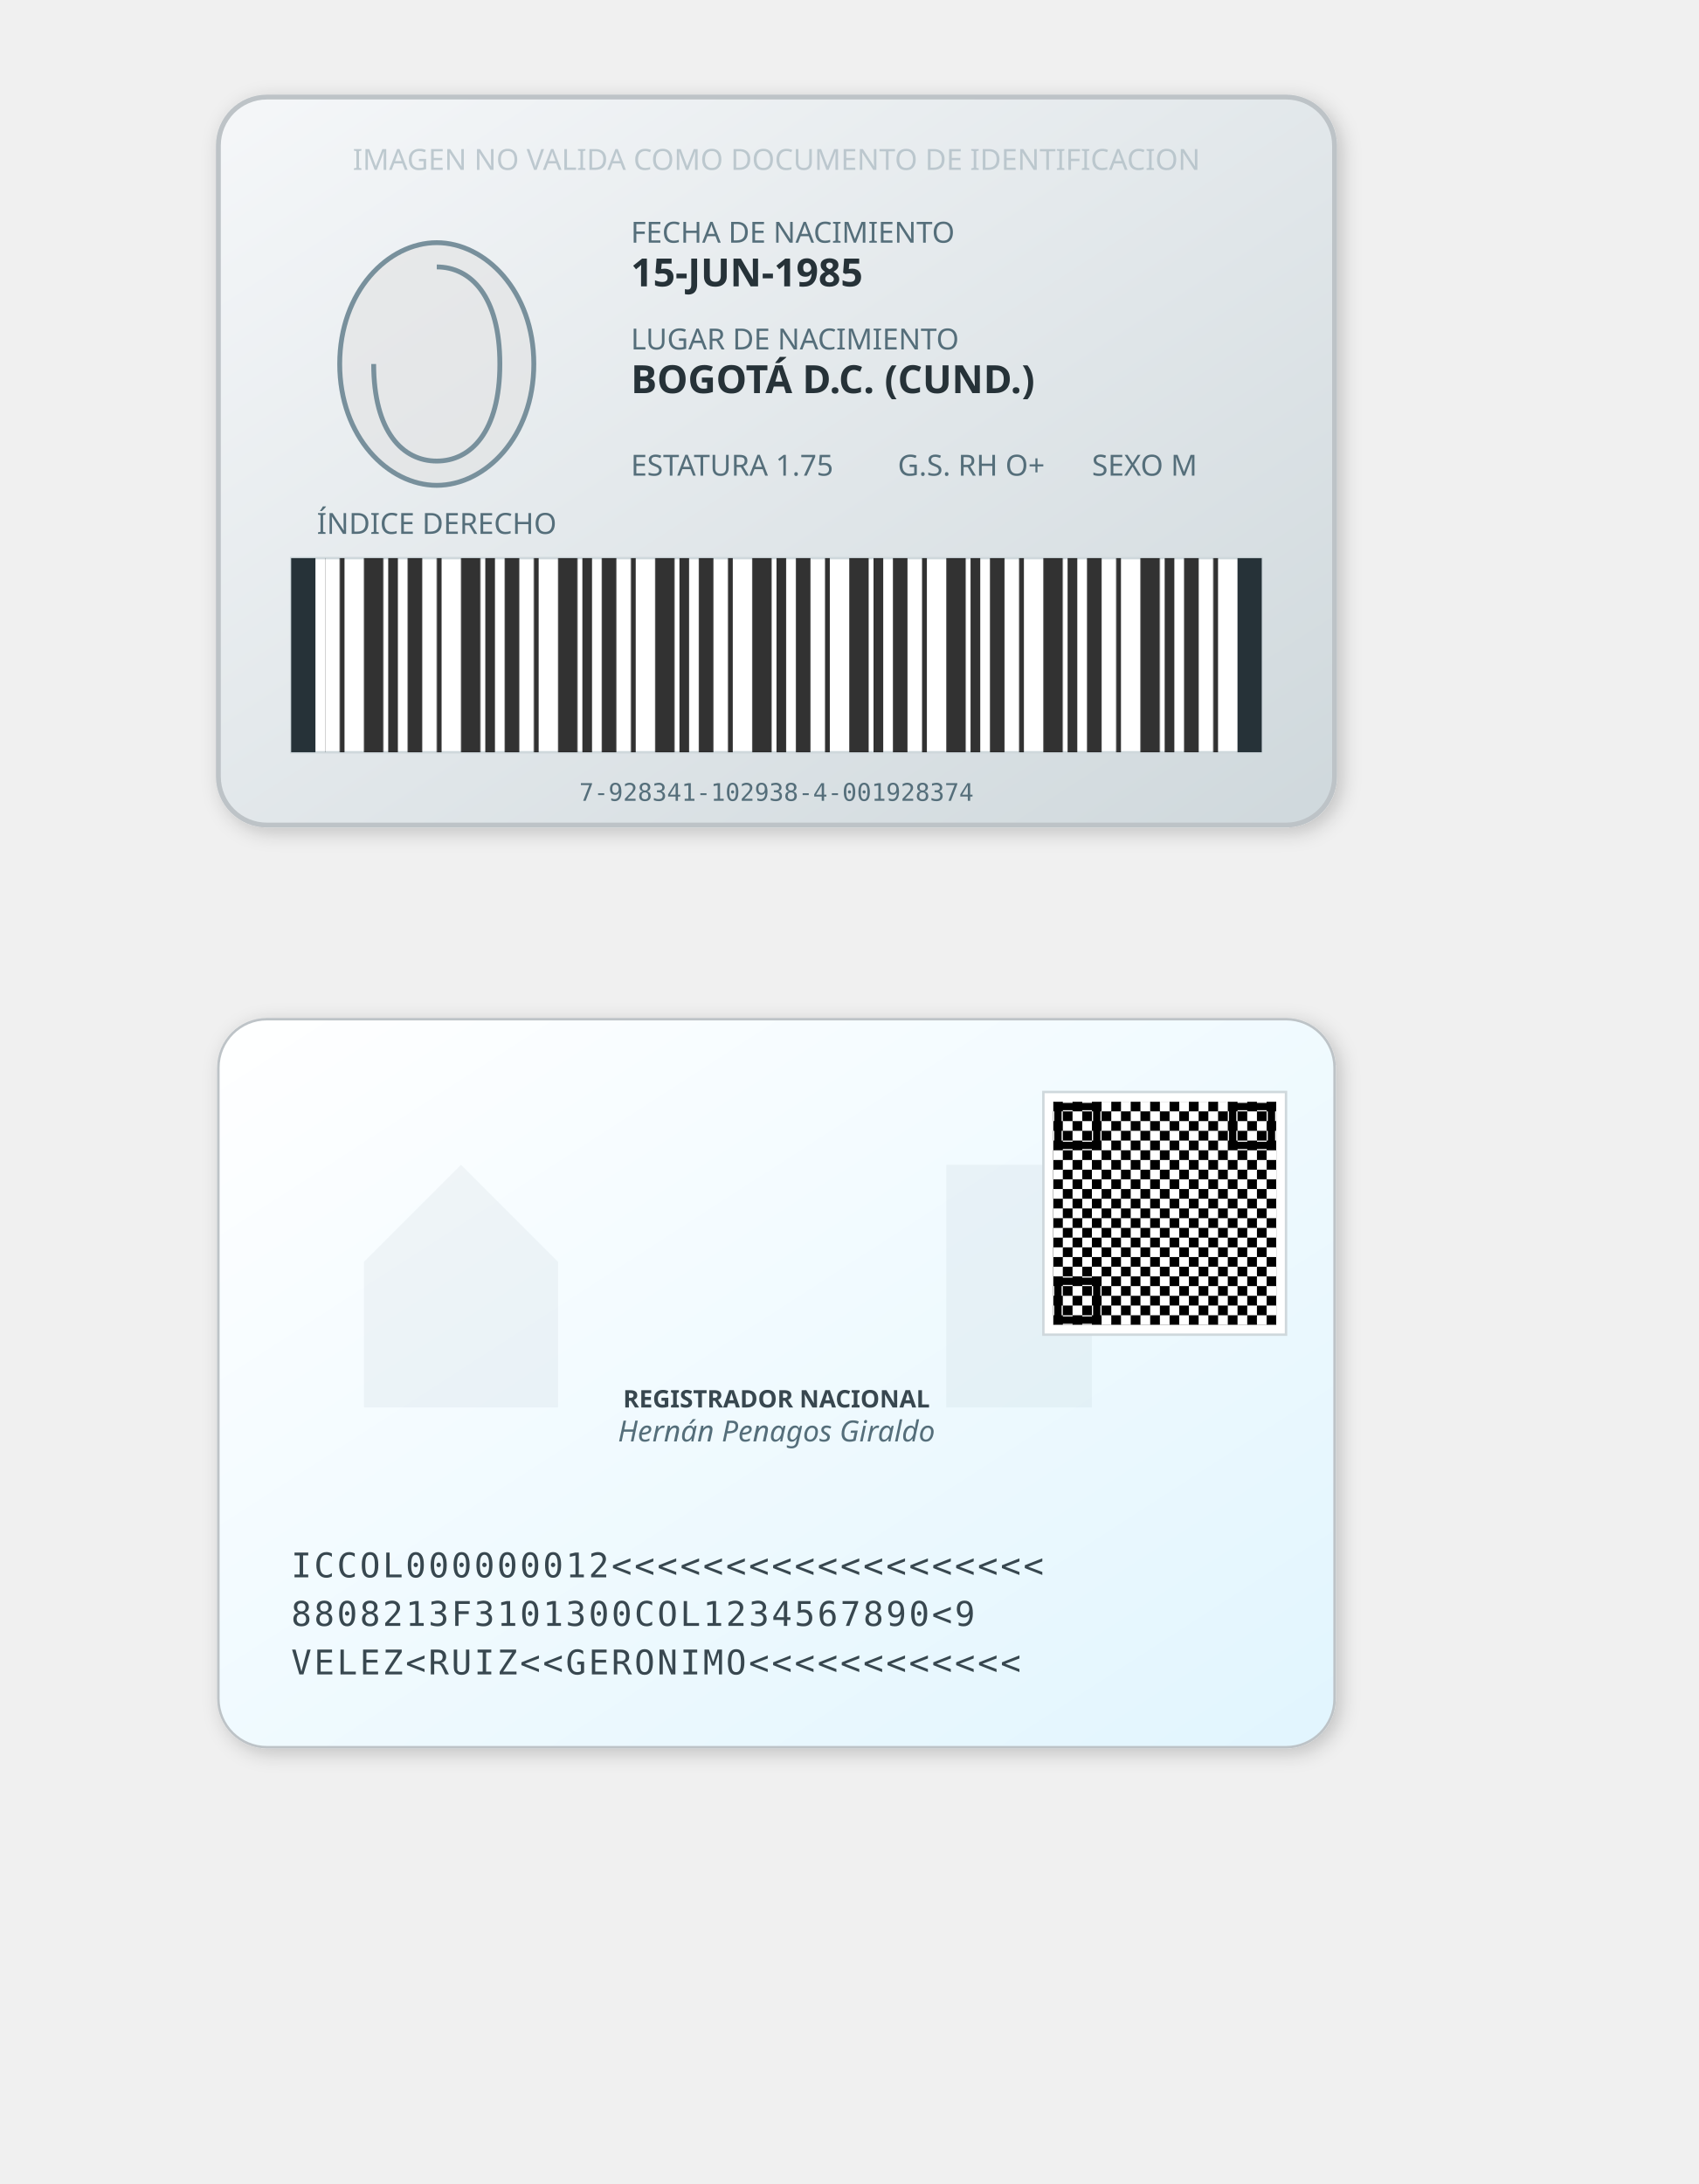
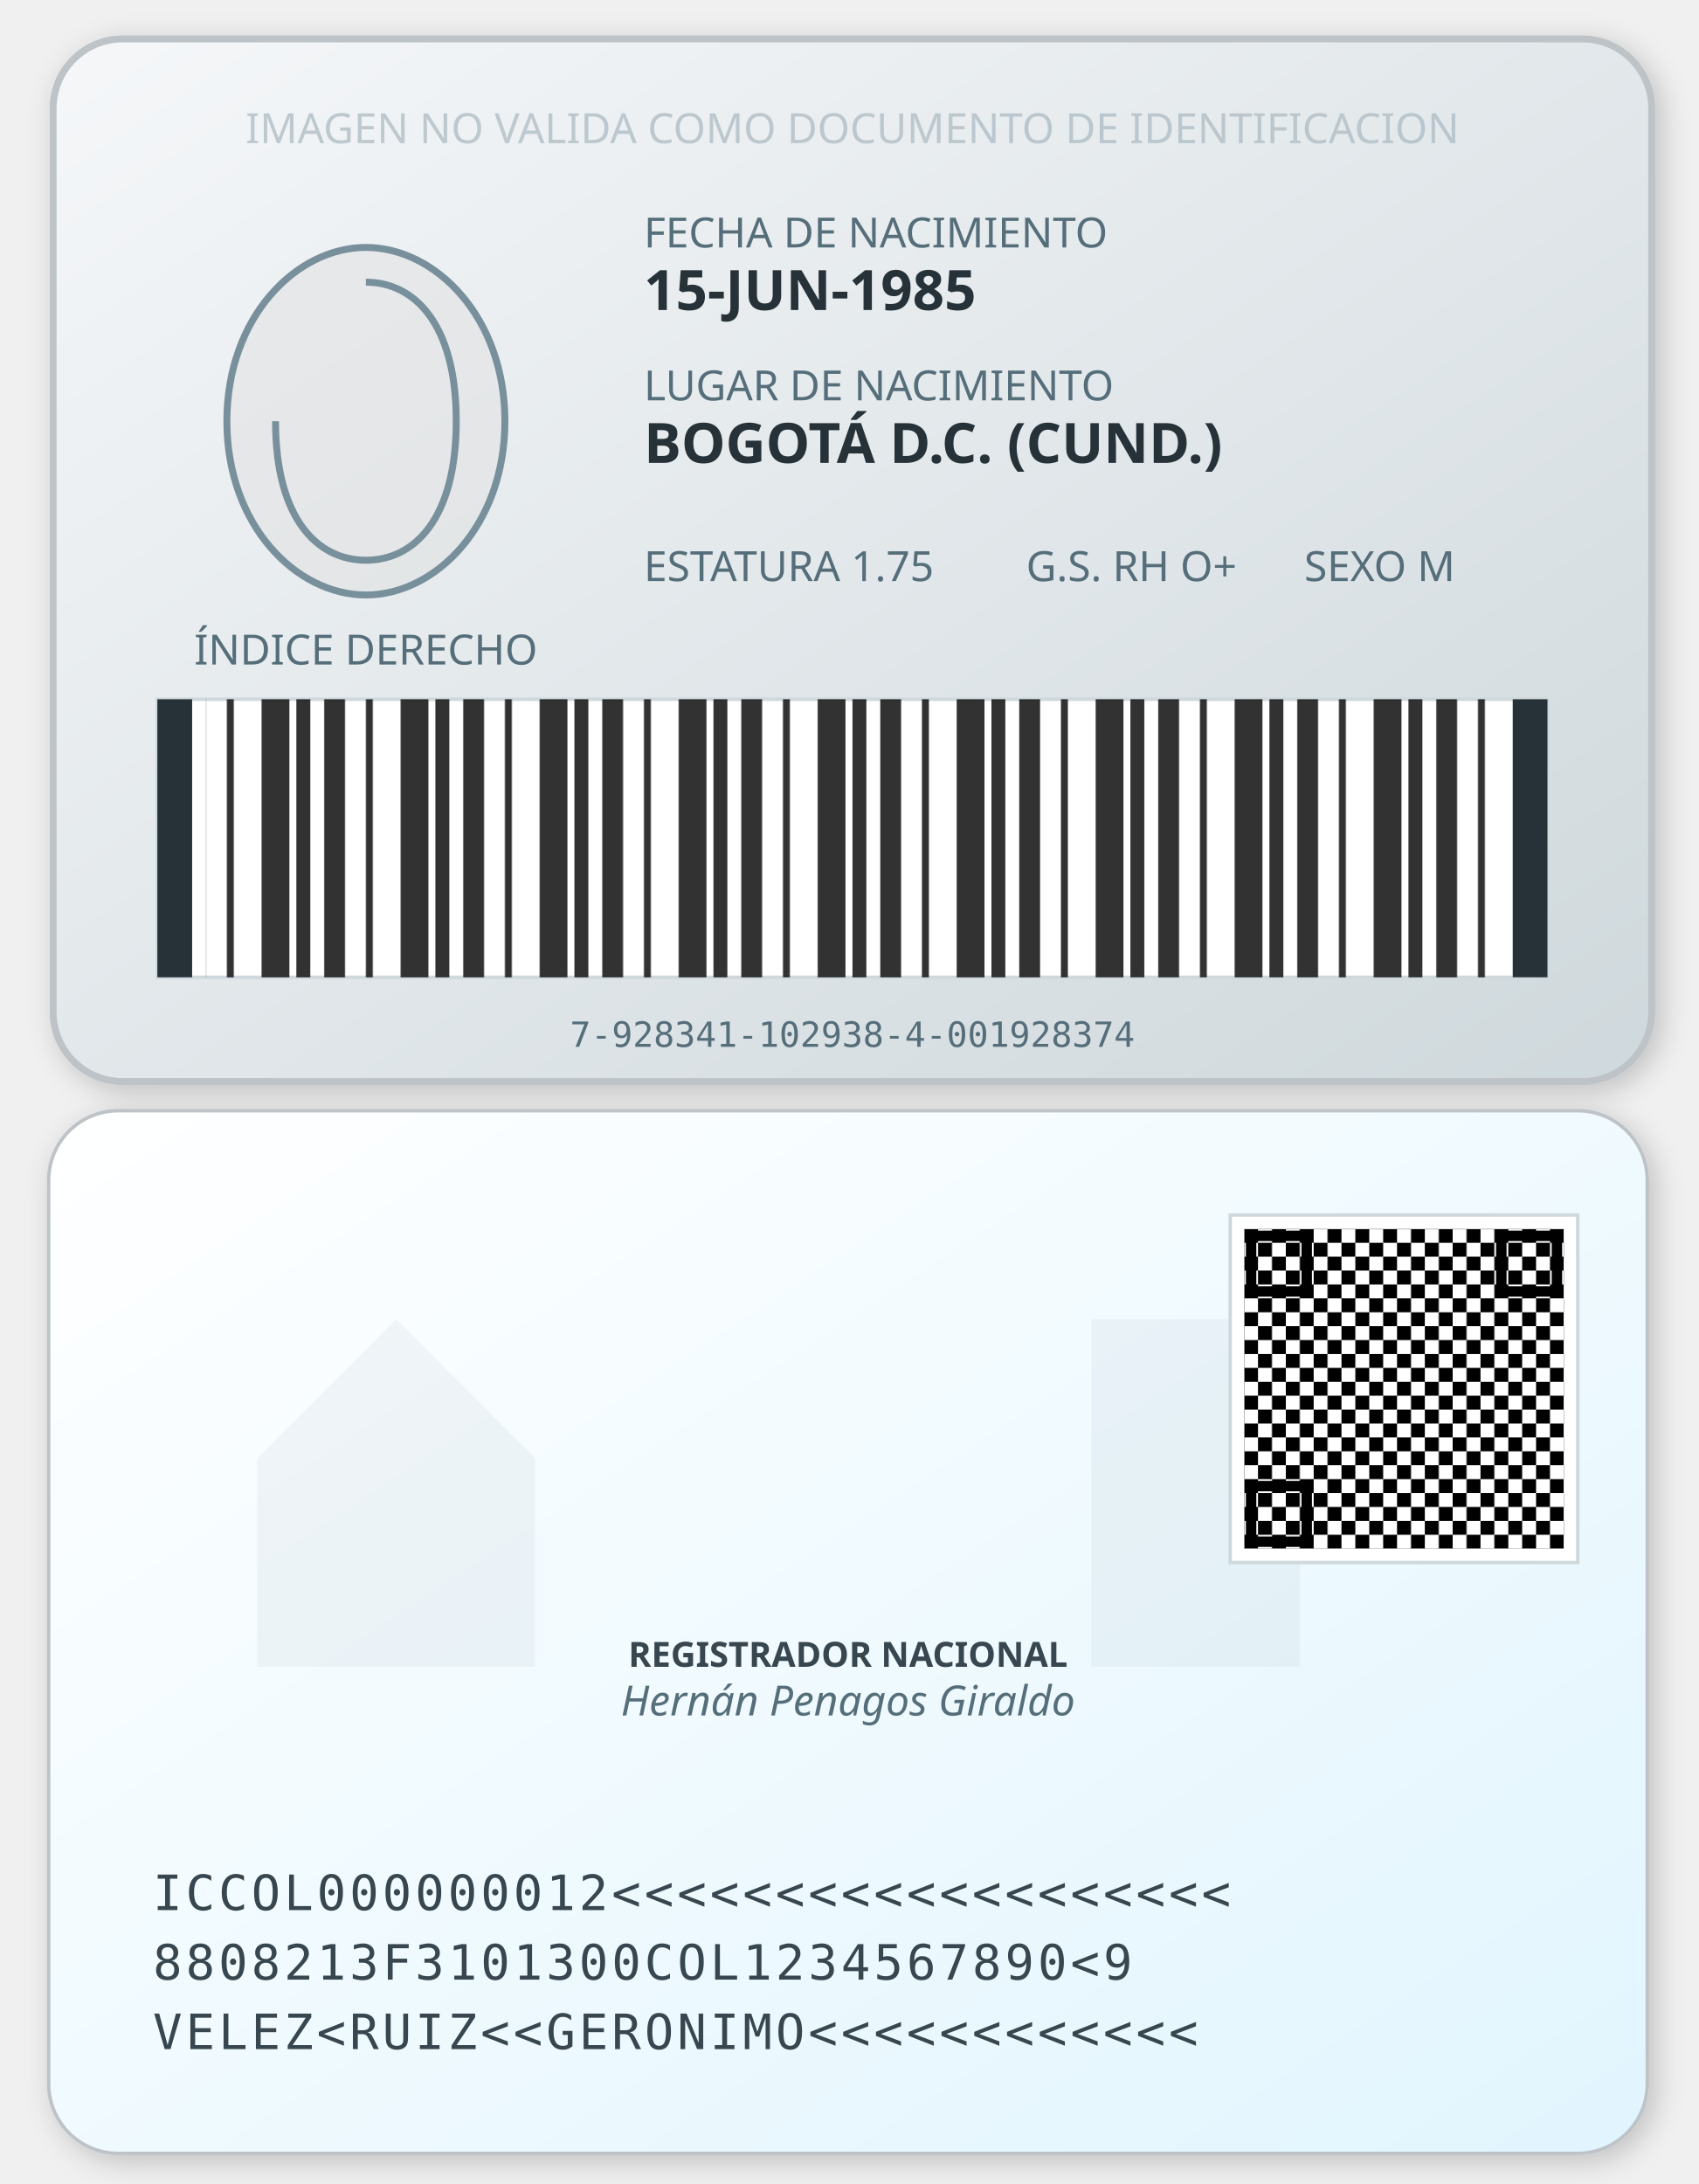
- <svg xmlns="http://www.w3.org/2000/svg" width="350" height="450" viewBox="0 0 350 450">
+ <svg xmlns="http://www.w3.org/2000/svg" width="350" height="450" viewBox="2.877 0 237.788 314.195">
  <defs>
+     <view id="view-1" viewBox="379.22 303.836 2.877 0.575">
+       </view>
    <filter id="soft-shadow" x="-10%" y="-10%" width="120%" height="120%">
      <feGaussianBlur in="SourceAlpha" stdDeviation="2" />
      <feOffset dx="1" dy="1" />
      <feComponentTransfer>
        <feFuncA type="linear" slope="0.2" />
      </feComponentTransfer>
      <feMerge>
        <feMergeNode />
        <feMergeNode in="SourceGraphic" />
      </feMerge>
    </filter>
    <linearGradient id="card-gradient" x1="0%" y1="0%" x2="100%" y2="100%">
-       <stop offset="0%" style="stop-color:#f5f7f9;stop-opacity:1" />
-       <stop offset="100%" style="stop-color:#cfd8dc;stop-opacity:1" />
+       <stop offset="0" style="stop-color:#f5f7f9;stop-opacity:1" />
+       <stop offset="1" style="stop-color:#cfd8dc;stop-opacity:1" />
    </linearGradient>
    <pattern id="pdf417-pattern" x="0" y="0" width="20" height="10" patternUnits="userSpaceOnUse">
      <rect width="2" height="10" fill="#000" />
      <rect x="4" width="3" height="10" fill="#000" />
      <rect x="10" width="1" height="10" fill="#000" />
      <rect x="15" width="4" height="10" fill="#000" />
    </pattern>
    <linearGradient id="digital-cedula-bg-back" x1="0%" y1="0%" x2="100%" y2="100%">
-       <stop offset="0%" style="stop-color:#ffffff;stop-opacity:1" />
-       <stop offset="100%" style="stop-color:#e1f5fe;stop-opacity:1" />
+       <stop offset="0" style="stop-color:#ffffff;stop-opacity:1" />
+       <stop offset="1" style="stop-color:#e1f5fe;stop-opacity:1" />
    </linearGradient>
    <pattern id="qr-pattern" x="0" y="0" width="4" height="4" patternUnits="userSpaceOnUse">
      <rect width="2" height="2" fill="#000" />
      <rect x="2" y="2" width="2" height="2" fill="#000" />
    </pattern>
  </defs>
-   <g transform="translate(45, 20)" filter="url(#soft-shadow)">
+   <g transform="matrix(1, 0, 0, 1, 7.226291, 5.596371)" filter="url(#soft-shadow)">
    <rect width="230" height="150" rx="10" fill="url(#card-gradient)" stroke="#bdc3c7" stroke-width="1" />
-     <text x="115" y="15" font-family="sans-serif" font-size="6" fill="#b0bec5" text-anchor="middle" opacity="0.8">IMAGEN NO VALIDA COMO DOCUMENTO DE IDENTIFICACION</text>
+     <text x="115" y="15" font-family="sans-serif" font-size="6" fill="#b0bec5" text-anchor="middle" opacity="0.8" style="white-space: pre;">IMAGEN NO VALIDA COMO DOCUMENTO DE IDENTIFICACION</text>
    <g transform="translate(20, 25)">
      <ellipse cx="25" cy="30" rx="20" ry="25" fill="#e0e0e0" opacity="0.5" />
      <path d="M25 5 C 15 5, 5 15, 5 30 C 5 45, 15 55, 25 55 C 35 55, 45 45, 45 30 C 45 15, 35 5, 25 5 Z" fill="none" stroke="#78909c" stroke-width="1" />
      <path d="M25 10 C 32 10, 38 16, 38 30 C 38 44, 32 50, 25 50 C 18 50, 12 44, 12 30" fill="none" stroke="#78909c" stroke-width="1" />
-       <text x="25" y="65" font-family="sans-serif" font-size="6" fill="#546e7a" text-anchor="middle">ÍNDICE DERECHO</text>
+       <text x="25" y="65" font-family="sans-serif" font-size="6" fill="#546e7a" text-anchor="middle" style="white-space: pre;">ÍNDICE DERECHO</text>
    </g>
    <g transform="translate(85, 30)" font-family="sans-serif">
-       <text x="0" y="0" font-size="6" fill="#546e7a">FECHA DE NACIMIENTO</text>
-       <text x="0" y="9" font-size="8" fill="#263238" font-weight="bold">15-JUN-1985</text>
-       <text x="0" y="22" font-size="6" fill="#546e7a">LUGAR DE NACIMIENTO</text>
-       <text x="0" y="31" font-size="8" fill="#263238" font-weight="bold">BOGOTÁ D.C. (CUND.)</text>
+       <text x="0" y="0" font-size="6" fill="#546e7a" style="white-space: pre;">FECHA DE NACIMIENTO</text>
+       <text x="0" y="9" font-size="8" fill="#263238" font-weight="bold" style="white-space: pre;">15-JUN-1985</text>
+       <text x="0" y="22" font-size="6" fill="#546e7a" style="white-space: pre;">LUGAR DE NACIMIENTO</text>
+       <text x="0" y="31" font-size="8" fill="#263238" font-weight="bold" style="white-space: pre;">BOGOTÁ D.C. (CUND.)</text>
      <g transform="translate(0, 48)">
-         <text x="0" y="0" font-size="6" fill="#546e7a">ESTATURA 1.75</text>
-         <text x="55" y="0" font-size="6" fill="#546e7a">G.S. RH O+</text>
-         <text x="95" y="0" font-size="6" fill="#546e7a">SEXO M</text>
+         <text x="0" y="0" font-size="6" fill="#546e7a" style="white-space: pre;">ESTATURA 1.75</text>
+         <text x="55" y="0" font-size="6" fill="#546e7a" style="white-space: pre;">G.S. RH O+</text>
+         <text x="95" y="0" font-size="6" fill="#546e7a" style="white-space: pre;">SEXO M</text>
      </g>
    </g>
    <g transform="translate(15, 95)">
      <rect width="200" height="40" fill="#fff" stroke="#cfd8dc" stroke-width="0.5" />
      <rect x="0" y="0" width="5" height="40" fill="#263238" />
      <rect x="195" y="0" width="5" height="40" fill="#263238" />
      <rect x="7" y="0" width="186" height="40" fill="url(#pdf417-pattern)" opacity="0.8" />
-       <text x="100" y="50" font-family="monospace" font-size="5" fill="#546e7a" text-anchor="middle">7-928341-102938-4-001928374</text>
+       <text x="100" y="50" font-family="monospace" font-size="5" fill="#546e7a" text-anchor="middle" style="white-space: pre;">7-928341-102938-4-001928374</text>
    </g>
  </g>
-   <g transform="translate(45, 210)" filter="url(#soft-shadow)">
+   <g transform="matrix(1, 0, 0, 1, 6.586886, 159.7908)" filter="url(#soft-shadow)">
    <rect width="230" height="150" rx="10" fill="url(#digital-cedula-bg-back)" stroke="#bdc3c7" stroke-width="0.5" />
    <g transform="translate(20, 20)" opacity="0.1" fill="#90a4ae">
      <path d="M10 60 L 10 30 L 30 10 L 50 30 L 50 60 L 130 60 L 130 10 L 160 10 L 160 60 Z" />
    </g>
    <g transform="translate(170, 15)">
      <rect width="50" height="50" fill="#ffffff" stroke="#cfd8dc" stroke-width="0.5" />
      <rect x="2" y="2" width="46" height="46" fill="url(#qr-pattern)" />
      <rect x="3" y="3" width="8" height="8" fill="none" stroke="#000" stroke-width="1.5" />
      <rect x="39" y="3" width="8" height="8" fill="none" stroke="#000" stroke-width="1.5" />
      <rect x="3" y="39" width="8" height="8" fill="none" stroke="#000" stroke-width="1.5" />
    </g>
    <g transform="translate(115, 80)" font-family="sans-serif" text-anchor="middle">
-       <text font-size="5" font-weight="bold" fill="#37474f">REGISTRADOR NACIONAL</text>
-       <text y="7" font-size="6" fill="#546e7a" font-style="italic">Hernán Penagos Giraldo</text>
+       <text font-size="5" font-weight="bold" fill="#37474f" style="white-space: pre;">REGISTRADOR NACIONAL</text>
+       <text y="7" font-size="6" fill="#546e7a" font-style="italic" style="white-space: pre;">Hernán Penagos Giraldo</text>
    </g>
    <g transform="translate(15, 105)" font-family="monospace" font-size="7" fill="#37474f" letter-spacing="0.5">
-       <text y="10">ICCOL000000012&lt;&lt;&lt;&lt;&lt;&lt;&lt;&lt;&lt;&lt;&lt;&lt;&lt;&lt;&lt;&lt;&lt;&lt;&lt;</text>
-       <text y="20">8808213F3101300COL1234567890&lt;9</text>
-       <text y="30">VELEZ&lt;RUIZ&lt;&lt;GERONIMO&lt;&lt;&lt;&lt;&lt;&lt;&lt;&lt;&lt;&lt;&lt;&lt;</text>
+       <text y="10" style="white-space: pre;">ICCOL000000012&lt;&lt;&lt;&lt;&lt;&lt;&lt;&lt;&lt;&lt;&lt;&lt;&lt;&lt;&lt;&lt;&lt;&lt;&lt;</text>
+       <text y="20" style="white-space: pre;">8808213F3101300COL1234567890&lt;9</text>
+       <text y="30" style="white-space: pre;">VELEZ&lt;RUIZ&lt;&lt;GERONIMO&lt;&lt;&lt;&lt;&lt;&lt;&lt;&lt;&lt;&lt;&lt;&lt;</text>
    </g>
  </g>
</svg>
